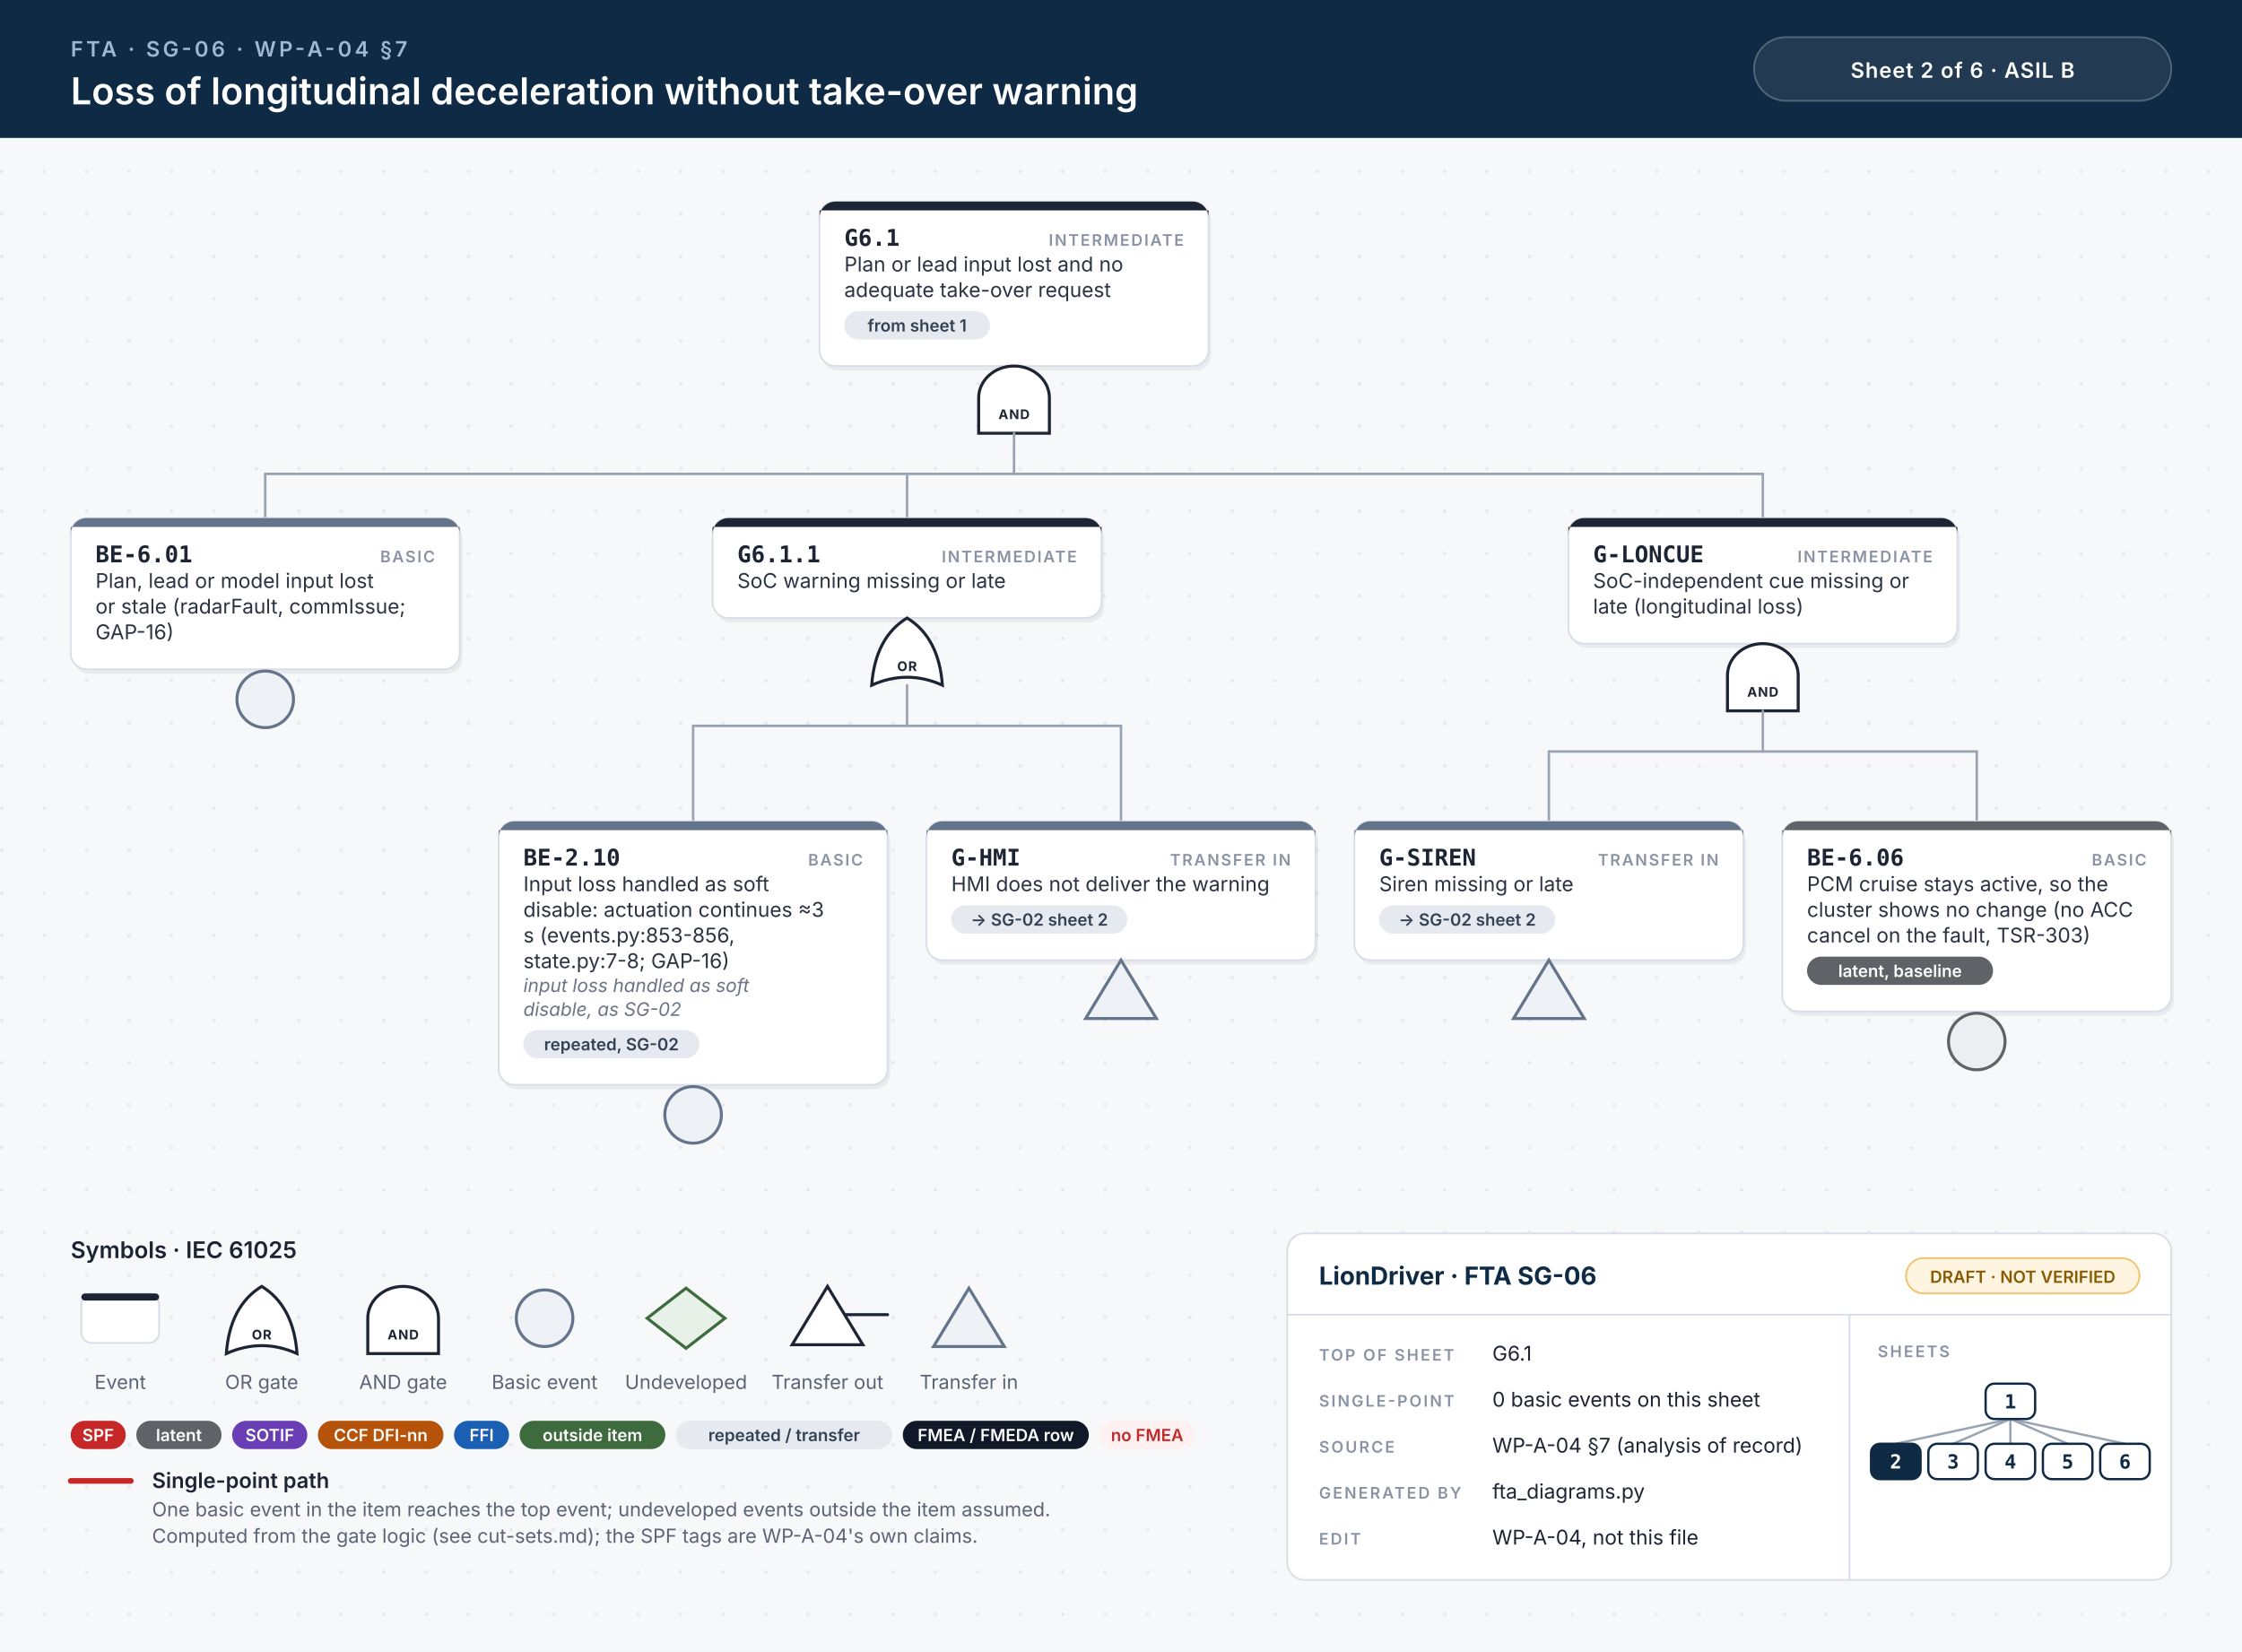
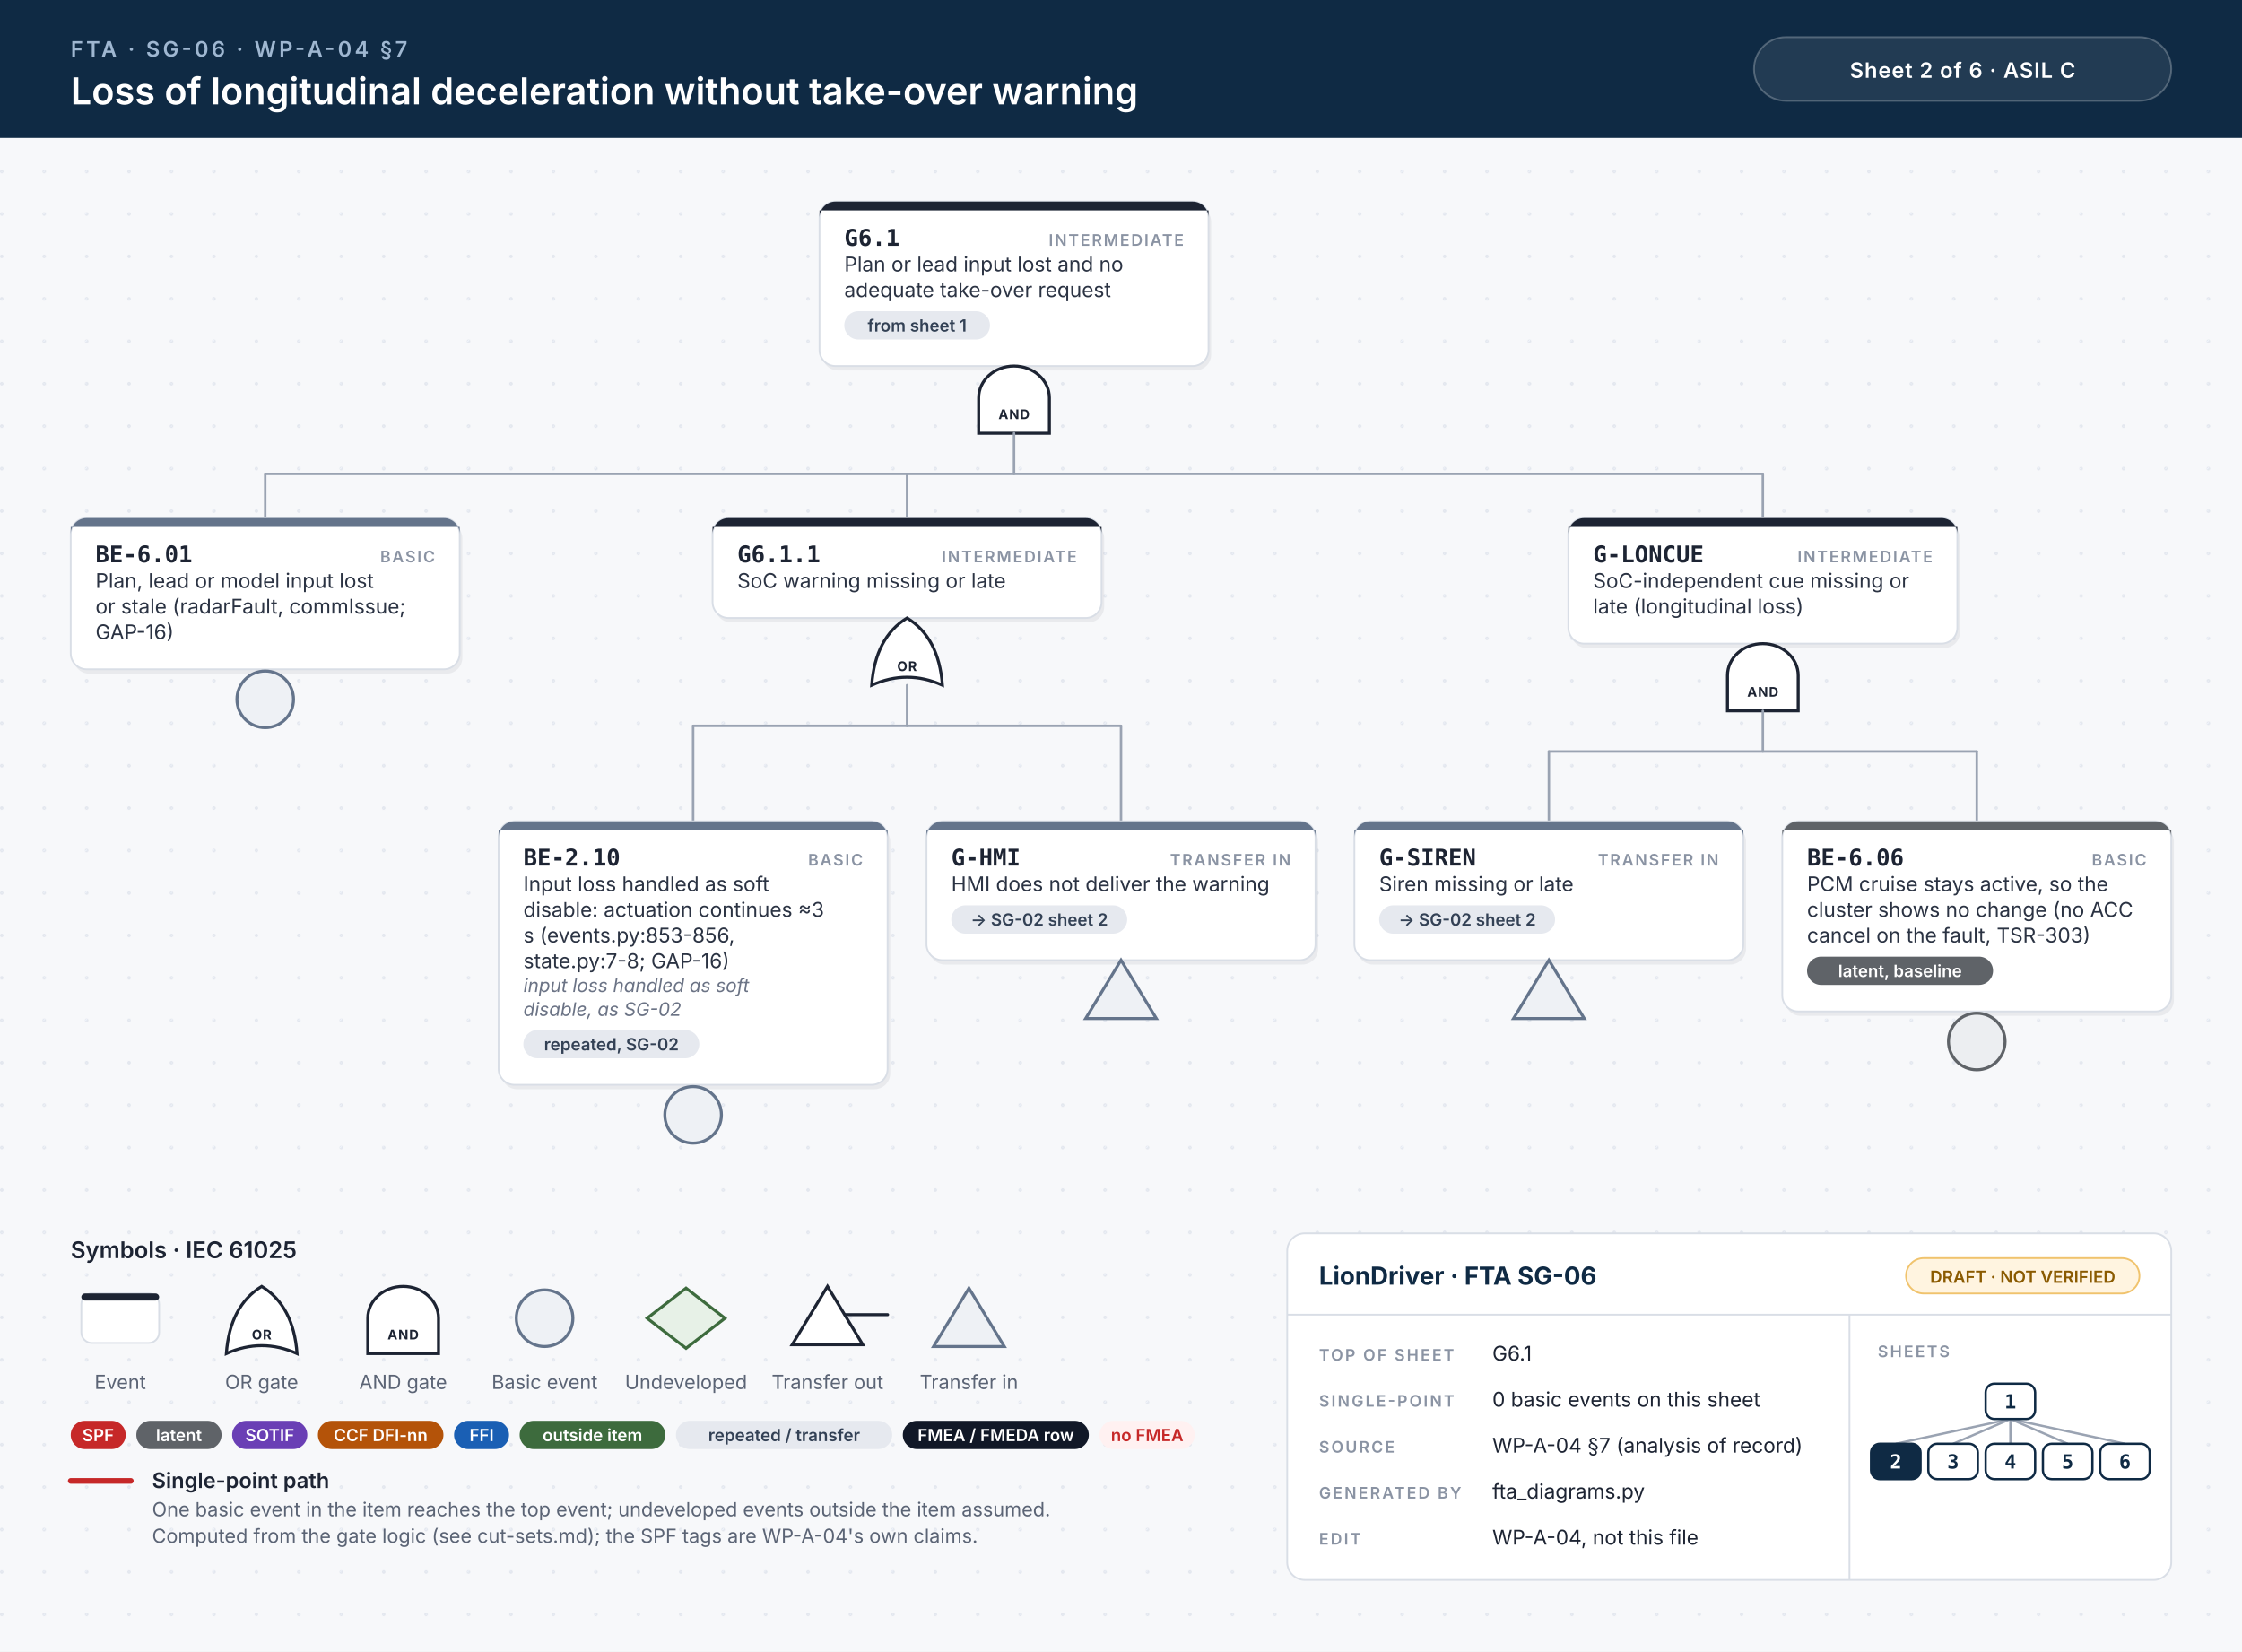
<svg xmlns="http://www.w3.org/2000/svg" width="1268" height="934" viewBox="0 0 1268 934">
  <style>.id{font:700 13px 'JetBrains Mono', Menlo, Consolas, monospace;fill:#1d2433}.kind{font:600 9px Inter, 'Helvetica Neue', Helvetica, Arial, sans-serif;letter-spacing:.1em;fill:#8a93a3;text-anchor:end}.d{font:400 11.5px Inter, 'Helvetica Neue', Helvetica, Arial, sans-serif;fill:#2b3343}.n{font:italic 400 10.5px Inter, 'Helvetica Neue', Helvetica, Arial, sans-serif;fill:#6b7385}.chip{font:600 9.5px Inter, 'Helvetica Neue', Helvetica, Arial, sans-serif;text-anchor:middle}.gl{font:700 7.5px Inter, 'Helvetica Neue', Helvetica, Arial, sans-serif;letter-spacing:.06em;text-anchor:middle}.eyebrow{font:600 12px Inter, 'Helvetica Neue', Helvetica, Arial, sans-serif;letter-spacing:.14em;fill:#9fb7d1}.title{font:600 21px Inter, 'Helvetica Neue', Helvetica, Arial, sans-serif;fill:#fff}.title2{font:600 17px Inter, 'Helvetica Neue', Helvetica, Arial, sans-serif;fill:#fff}.hc{font:600 12px Inter, 'Helvetica Neue', Helvetica, Arial, sans-serif;letter-spacing:.04em;fill:#fff;text-anchor:middle}.lh{font:600 13px Inter, 'Helvetica Neue', Helvetica, Arial, sans-serif;fill:#1d2433}.lb{font:600 12px Inter, 'Helvetica Neue', Helvetica, Arial, sans-serif;fill:#1d2433}.s{font:400 11px Inter, 'Helvetica Neue', Helvetica, Arial, sans-serif;fill:#5b6475}.tbh{font:700 14px Inter, 'Helvetica Neue', Helvetica, Arial, sans-serif;fill:#0f2a44}.k{font:600 9px Inter, 'Helvetica Neue', Helvetica, Arial, sans-serif;letter-spacing:.12em;fill:#8a93a3}.v{font:400 11.5px Inter, 'Helvetica Neue', Helvetica, Arial, sans-serif;fill:#1d2433}.mm{font:700 11px 'JetBrains Mono', Menlo, Consolas, monospace;text-anchor:middle}.w{stroke:#9aa3b2;stroke-width:1.4;stroke-linecap:round}.wh{stroke:#c62828;stroke-width:3.2;stroke-linecap:round}.shadow{fill:#0f172a;opacity:.06}</style>
  <defs>
    <pattern id="dots" width="24" height="24" patternUnits="userSpaceOnUse">
      <circle cx="1" cy="1" r="1" fill="#e3e7ee" />
    </pattern>
  </defs>
  <rect width="100%" height="100%" fill="#f7f8fa" />
  <rect y="78" width="100%" height="856" fill="url(#dots)" />
  <rect width="100%" height="78" fill="#0f2a44" />
  <text x="40" y="32" class="eyebrow">FTA · SG-06 · WP-A-04 §7</text>
  <text x="40" y="59" class="title">Loss of longitudinal deceleration without take-over warning</text>
  <rect x="992" y="21" width="236" height="36" rx="18" fill="#ffffff14" stroke="#ffffff40" />
-   <text x="1110" y="44" class="hc">Sheet 2 of 6  ·  ASIL B</text>
+   <text x="1110" y="44" class="hc">Sheet 2 of 6  ·  ASIL C</text>
  <rect x="465.0" y="116.5" width="220" height="93.0" rx="9" class="shadow" />
  <rect x="463.5" y="114" width="220" height="93.0" rx="9" fill="#fff" stroke="#d9dee6" stroke-width="1" />
  <path d="M472.5,114 H674.5 A9,9 0 0 1 683.5,123 V119 H463.5 V123 A9,9 0 0 1 472.5,114 Z" fill="#1d2433" />
  <text x="477.5" y="139" class="id">G6.1</text>
  <text x="669.5" y="139" class="kind">INTERMEDIATE</text>
  <text x="477.5" y="153.5" class="d">Plan or lead input lost and no</text>
  <text x="477.5" y="168.0" class="d">adequate take-over request</text>
  <rect x="477.5" y="176.0" width="82.4" height="16" rx="8" fill="#e6e9ef" />
  <text x="518.7" y="187.5" class="chip" fill="#334155">from sheet 1</text>
  <path d="M553.5,245.0 L553.5,225.0 A20,18 0 0 1 593.5,225.0 L593.5,245.0 Z" fill="#fff" stroke="#1d2433" stroke-width="1.7" />
  <text x="573.5" y="237.0" class="gl" fill="#1d2433">AND</text>
  <line x1="150.0" y1="268.0" x2="997.0" y2="268.0" class="w" />
  <line x1="573.5" y1="245.0" x2="573.5" y2="268.0" class="w" />
  <line x1="150.0" y1="268.0" x2="150.0" y2="293.0" class="w" />
  <line x1="513.0" y1="268.0" x2="513.0" y2="293.0" class="w" />
  <line x1="997.0" y1="268.0" x2="997.0" y2="293.0" class="w" />
  <rect x="41.5" y="295.5" width="220" height="85.5" rx="9" class="shadow" />
  <rect x="40" y="293.0" width="220" height="85.5" rx="9" fill="#fff" stroke="#d9dee6" stroke-width="1" />
  <path d="M49,293.0 H251 A9,9 0 0 1 260,302.0 V298.0 H40 V302.0 A9,9 0 0 1 49,293.0 Z" fill="#64748b" />
  <text x="54" y="318.0" class="id">BE-6.01</text>
  <text x="246" y="318.0" class="kind">BASIC</text>
  <text x="54" y="332.5" class="d">Plan, lead or model input lost</text>
  <text x="54" y="347.0" class="d">or stale (radarFault, commIssue;</text>
  <text x="54" y="361.5" class="d">GAP-16)</text>
  <circle cx="150.0" cy="395.5" r="16" fill="#eef1f5" stroke="#64748b" stroke-width="1.7" />
  <rect x="404.5" y="295.5" width="220" height="56.5" rx="9" class="shadow" />
  <rect x="403.0" y="293.0" width="220" height="56.5" rx="9" fill="#fff" stroke="#d9dee6" stroke-width="1" />
  <path d="M412.0,293.0 H614.0 A9,9 0 0 1 623.0,302.0 V298.0 H403.0 V302.0 A9,9 0 0 1 412.0,293.0 Z" fill="#1d2433" />
  <text x="417.0" y="318.0" class="id">G6.1.1</text>
  <text x="609.0" y="318.0" class="kind">INTERMEDIATE</text>
  <text x="417.0" y="332.5" class="d">SoC warning missing or late</text>
  <path d="M493.0,387.5 Q513.0,378.5 533.0,387.5 Q531.0,360.5 513.0,349.5 Q495.0,360.5 493.0,387.5 Z" fill="#fff" stroke="#1d2433" stroke-width="1.7" />
  <text x="513.0" y="379.5" class="gl" fill="#1d2433">OR</text>
  <line x1="392.0" y1="410.5" x2="634.0" y2="410.5" class="w" />
  <line x1="513.0" y1="387.5" x2="513.0" y2="410.5" class="w" />
  <line x1="392.0" y1="410.5" x2="392.0" y2="464.5" class="w" />
  <line x1="634.0" y1="410.5" x2="634.0" y2="464.5" class="w" />
  <rect x="283.5" y="467.0" width="220" height="149.0" rx="9" class="shadow" />
  <rect x="282" y="464.5" width="220" height="149.0" rx="9" fill="#fff" stroke="#d9dee6" stroke-width="1" />
  <path d="M291,464.5 H493 A9,9 0 0 1 502,473.5 V469.5 H282 V473.5 A9,9 0 0 1 291,464.5 Z" fill="#64748b" />
  <text x="296" y="489.5" class="id">BE-2.10</text>
  <text x="488" y="489.5" class="kind">BASIC</text>
  <text x="296" y="504.0" class="d">Input loss handled as soft</text>
  <text x="296" y="518.5" class="d">disable: actuation continues ≈3</text>
  <text x="296" y="533.0" class="d">s (events.py:853-856,</text>
  <text x="296" y="547.5" class="d">state.py:7-8; GAP-16)</text>
  <text x="296" y="561.0" class="n">input loss handled as soft</text>
  <text x="296" y="574.5" class="n">disable, as SG-02</text>
  <rect x="296.0" y="582.5" width="99.5" height="16" rx="8" fill="#e6e9ef" />
  <text x="345.8" y="594.0" class="chip" fill="#334155">repeated, SG-02</text>
  <circle cx="392.0" cy="630.5" r="16" fill="#eef1f5" stroke="#64748b" stroke-width="1.7" />
  <rect x="525.5" y="467.0" width="220" height="78.5" rx="9" class="shadow" />
  <rect x="524" y="464.5" width="220" height="78.5" rx="9" fill="#fff" stroke="#d9dee6" stroke-width="1" />
  <path d="M533,464.5 H735 A9,9 0 0 1 744,473.5 V469.5 H524 V473.5 A9,9 0 0 1 533,464.5 Z" fill="#64748b" />
  <text x="538" y="489.5" class="id">G-HMI</text>
  <text x="730" y="489.5" class="kind">TRANSFER IN</text>
  <text x="538" y="504.0" class="d">HMI does not deliver the warning</text>
  <rect x="538.0" y="512.0" width="99.5" height="16" rx="8" fill="#e6e9ef" />
  <text x="587.8" y="523.5" class="chip" fill="#334155">→ SG-02 sheet 2</text>
  <path d="M634.0,543.0 L654.0,576.0 L614.0,576.0 Z" fill="#eef1f5" stroke="#64748b" stroke-width="1.7" />
  <rect x="888.5" y="295.5" width="220" height="71.0" rx="9" class="shadow" />
  <rect x="887.0" y="293.0" width="220" height="71.0" rx="9" fill="#fff" stroke="#d9dee6" stroke-width="1" />
  <path d="M896.0,293.0 H1098.0 A9,9 0 0 1 1107.0,302.0 V298.0 H887.0 V302.0 A9,9 0 0 1 896.0,293.0 Z" fill="#1d2433" />
  <text x="901.0" y="318.0" class="id">G-LONCUE</text>
  <text x="1093.0" y="318.0" class="kind">INTERMEDIATE</text>
  <text x="901.0" y="332.5" class="d">SoC-independent cue missing or</text>
  <text x="901.0" y="347.0" class="d">late (longitudinal loss)</text>
  <path d="M977.0,402.0 L977.0,382.0 A20,18 0 0 1 1017.0,382.0 L1017.0,402.0 Z" fill="#fff" stroke="#1d2433" stroke-width="1.7" />
  <text x="997.0" y="394.0" class="gl" fill="#1d2433">AND</text>
  <line x1="876.0" y1="425.0" x2="1118.0" y2="425.0" class="w" />
  <line x1="997.0" y1="402.0" x2="997.0" y2="425.0" class="w" />
  <line x1="876.0" y1="425.0" x2="876.0" y2="464.5" class="w" />
  <line x1="1118.0" y1="425.0" x2="1118.0" y2="464.5" class="w" />
  <rect x="767.5" y="467.0" width="220" height="78.5" rx="9" class="shadow" />
  <rect x="766" y="464.5" width="220" height="78.5" rx="9" fill="#fff" stroke="#d9dee6" stroke-width="1" />
  <path d="M775,464.5 H977 A9,9 0 0 1 986,473.5 V469.5 H766 V473.5 A9,9 0 0 1 775,464.5 Z" fill="#64748b" />
  <text x="780" y="489.5" class="id">G-SIREN</text>
  <text x="972" y="489.5" class="kind">TRANSFER IN</text>
  <text x="780" y="504.0" class="d">Siren missing or late</text>
  <rect x="780.0" y="512.0" width="99.5" height="16" rx="8" fill="#e6e9ef" />
  <text x="829.8" y="523.5" class="chip" fill="#334155">→ SG-02 sheet 2</text>
  <path d="M876.0,543.0 L896.0,576.0 L856.0,576.0 Z" fill="#eef1f5" stroke="#64748b" stroke-width="1.7" />
  <rect x="1009.5" y="467.0" width="220" height="107.5" rx="9" class="shadow" />
  <rect x="1008" y="464.5" width="220" height="107.5" rx="9" fill="#fff" stroke="#d9dee6" stroke-width="1" />
  <path d="M1017,464.5 H1219 A9,9 0 0 1 1228,473.5 V469.5 H1008 V473.5 A9,9 0 0 1 1017,464.5 Z" fill="#5f6368" />
  <text x="1022" y="489.5" class="id">BE-6.06</text>
  <text x="1214" y="489.5" class="kind">BASIC</text>
  <text x="1022" y="504.0" class="d">PCM cruise stays active, so the</text>
  <text x="1022" y="518.5" class="d">cluster shows no change (no ACC</text>
  <text x="1022" y="533.0" class="d">cancel on the fault, TSR-303)</text>
  <rect x="1022.0" y="541.0" width="105.2" height="16" rx="8" fill="#5f6368" />
  <text x="1074.6" y="552.5" class="chip" fill="#fff">latent, baseline</text>
  <circle cx="1118.0" cy="589.0" r="16" fill="#eceef1" stroke="#5f6368" stroke-width="1.7" />
  <text x="40" y="711.5" class="lh">Symbols · IEC 61025</text>
  <rect x="46" y="731.5" width="44" height="28" rx="6" fill="#fff" stroke="#d9dee6" />
  <rect x="46" y="731.5" width="44" height="4" rx="2" fill="#1d2433" />
  <text x="68" y="785.5" class="s" text-anchor="middle">Event</text>
  <path d="M128,765.5 Q148,756.5 168,765.5 Q166,738.5 148,727.5 Q130,738.5 128,765.5 Z" fill="#fff" stroke="#1d2433" stroke-width="1.7" />
  <text x="148" y="757.5" class="gl" fill="#1d2433">OR</text>
  <text x="148" y="785.5" class="s" text-anchor="middle">OR gate</text>
  <path d="M208,765.5 L208,745.5 A20,18 0 0 1 248,745.5 L248,765.5 Z" fill="#fff" stroke="#1d2433" stroke-width="1.7" />
  <text x="228" y="757.5" class="gl" fill="#1d2433">AND</text>
  <text x="228" y="785.5" class="s" text-anchor="middle">AND gate</text>
  <circle cx="308" cy="745.5" r="16" fill="#eef1f5" stroke="#64748b" stroke-width="1.7" />
  <text x="308" y="785.5" class="s" text-anchor="middle">Basic event</text>
  <path d="M388,728.5 L410,745.5 L388,762.5 L366,745.5 Z" fill="#e7f1e7" stroke="#3d6b3d" stroke-width="1.7" />
  <text x="388" y="785.5" class="s" text-anchor="middle">Undeveloped</text>
  <path d="M468,727.5 L488,760.5 L448,760.5 Z" fill="#fff" stroke="#1d2433" stroke-width="1.7" />
  <line x1="478" y1="743.5" x2="502" y2="743.5" stroke="#1d2433" stroke-width="1.7" stroke-linecap="round" />
  <text x="468" y="785.5" class="s" text-anchor="middle">Transfer out</text>
  <path d="M548,728.5 L568,761.5 L528,761.5 Z" fill="#eef1f5" stroke="#64748b" stroke-width="1.7" />
  <text x="548" y="785.5" class="s" text-anchor="middle">Transfer in</text>
  <rect x="40.0" y="803.5" width="31.1" height="16" rx="8" fill="#c62828" />
  <text x="55.5" y="815.0" class="chip" fill="#fff">SPF</text>
  <rect x="77.1" y="803.5" width="48.2" height="16" rx="8" fill="#5f6368" />
  <text x="101.2" y="815.0" class="chip" fill="#fff">latent</text>
  <rect x="131.3" y="803.5" width="42.5" height="16" rx="8" fill="#6a3fb5" />
  <text x="152.6" y="815.0" class="chip" fill="#fff">SOTIF</text>
  <rect x="179.8" y="803.5" width="71.0" height="16" rx="8" fill="#b45309" />
  <text x="215.3" y="815.0" class="chip" fill="#fff">CCF DFI-nn</text>
  <rect x="256.8" y="803.5" width="31.1" height="16" rx="8" fill="#1a5fb4" />
  <text x="272.4" y="815.0" class="chip" fill="#fff">FFI</text>
  <rect x="293.9" y="803.5" width="82.4" height="16" rx="8" fill="#3d6b3d" />
  <text x="335.1" y="815.0" class="chip" fill="#fff">outside item</text>
  <rect x="382.3" y="803.5" width="122.3" height="16" rx="8" fill="#e6e9ef" />
  <text x="443.5" y="815.0" class="chip" fill="#334155">repeated / transfer</text>
  <rect x="510.6" y="803.5" width="105.2" height="16" rx="8" fill="#111827" />
  <text x="563.2" y="815.0" class="chip" fill="#fff">FMEA / FMEDA row</text>
  <rect x="621.8" y="803.5" width="53.9" height="16" rx="8" fill="#fff1f1" />
  <text x="648.8" y="815.0" class="chip" fill="#c62828">no FMEA</text>
  <line x1="40" y1="837.5" x2="74" y2="837.5" class="wh" />
  <text x="86" y="841.5" class="lb">Single-point path</text>
  <text x="86" y="857.5" class="s">One basic event in the item reaches the top event; undeveloped events outside the item assumed.</text>
  <text x="86" y="872.5" class="s">Computed from the gate logic (see cut-sets.md); the SPF tags are WP-A-04's own claims.</text>
  <rect x="728" y="697.5" width="500" height="196" rx="10" fill="#fff" stroke="#d9dee6" />
  <line x1="728" y1="743.5" x2="1228" y2="743.5" stroke="#d9dee6" />
  <line x1="1046" y1="743.5" x2="1046" y2="893.5" stroke="#d9dee6" />
  <text x="746" y="726.5" class="tbh">LionDriver · FTA SG-06</text>
  <rect x="1078" y="711.5" width="132" height="20" rx="10" fill="#fff4e0" stroke="#f0c36d" />
  <text x="1144" y="725.5" class="chip" fill="#8a5a00">DRAFT · NOT VERIFIED</text>
  <text x="746" y="769.5" class="k">TOP OF SHEET</text>
  <text x="844" y="769.5" class="v">G6.1</text>
  <text x="746" y="795.5" class="k">SINGLE-POINT</text>
  <text x="844" y="795.5" class="v">0 basic events on this sheet</text>
  <text x="746" y="821.5" class="k">SOURCE</text>
  <text x="844" y="821.5" class="v">WP-A-04 §7 (analysis of record)</text>
  <text x="746" y="847.5" class="k">GENERATED BY</text>
  <text x="844" y="847.5" class="v">fta_diagrams.py</text>
  <text x="746" y="873.5" class="k">EDIT</text>
  <text x="844" y="873.5" class="v">WP-A-04, not this file</text>
  <text x="1062" y="767.5" class="k">SHEETS</text>
  <line x1="1137.0" y1="802.5" x2="1072.2" y2="816.5" stroke="#9aa3b2" stroke-width="1.3" />
  <line x1="1137.0" y1="802.5" x2="1104.6" y2="816.5" stroke="#9aa3b2" stroke-width="1.3" />
  <line x1="1137.0" y1="802.5" x2="1137.0" y2="816.5" stroke="#9aa3b2" stroke-width="1.3" />
  <line x1="1137.0" y1="802.5" x2="1169.4" y2="816.5" stroke="#9aa3b2" stroke-width="1.3" />
  <line x1="1137.0" y1="802.5" x2="1201.8" y2="816.5" stroke="#9aa3b2" stroke-width="1.3" />
  <rect x="1123.0" y="782.5" width="28" height="20" rx="5" fill="#fff" stroke="#0f2a44" stroke-width="1.3" />
  <text x="1137.0" y="796.5" class="mm" fill="#0f2a44">1</text>
  <rect x="1058.2" y="816.5" width="28" height="20" rx="5" fill="#0f2a44" stroke="#0f2a44" stroke-width="1.3" />
  <text x="1072.2" y="830.5" class="mm" fill="#fff">2</text>
  <rect x="1090.6" y="816.5" width="28" height="20" rx="5" fill="#fff" stroke="#0f2a44" stroke-width="1.3" />
  <text x="1104.6" y="830.5" class="mm" fill="#0f2a44">3</text>
  <rect x="1123.0" y="816.5" width="28" height="20" rx="5" fill="#fff" stroke="#0f2a44" stroke-width="1.3" />
  <text x="1137.0" y="830.5" class="mm" fill="#0f2a44">4</text>
  <rect x="1155.4" y="816.5" width="28" height="20" rx="5" fill="#fff" stroke="#0f2a44" stroke-width="1.3" />
  <text x="1169.4" y="830.5" class="mm" fill="#0f2a44">5</text>
  <rect x="1187.8" y="816.5" width="28" height="20" rx="5" fill="#fff" stroke="#0f2a44" stroke-width="1.3" />
  <text x="1201.8" y="830.5" class="mm" fill="#0f2a44">6</text>
</svg>
